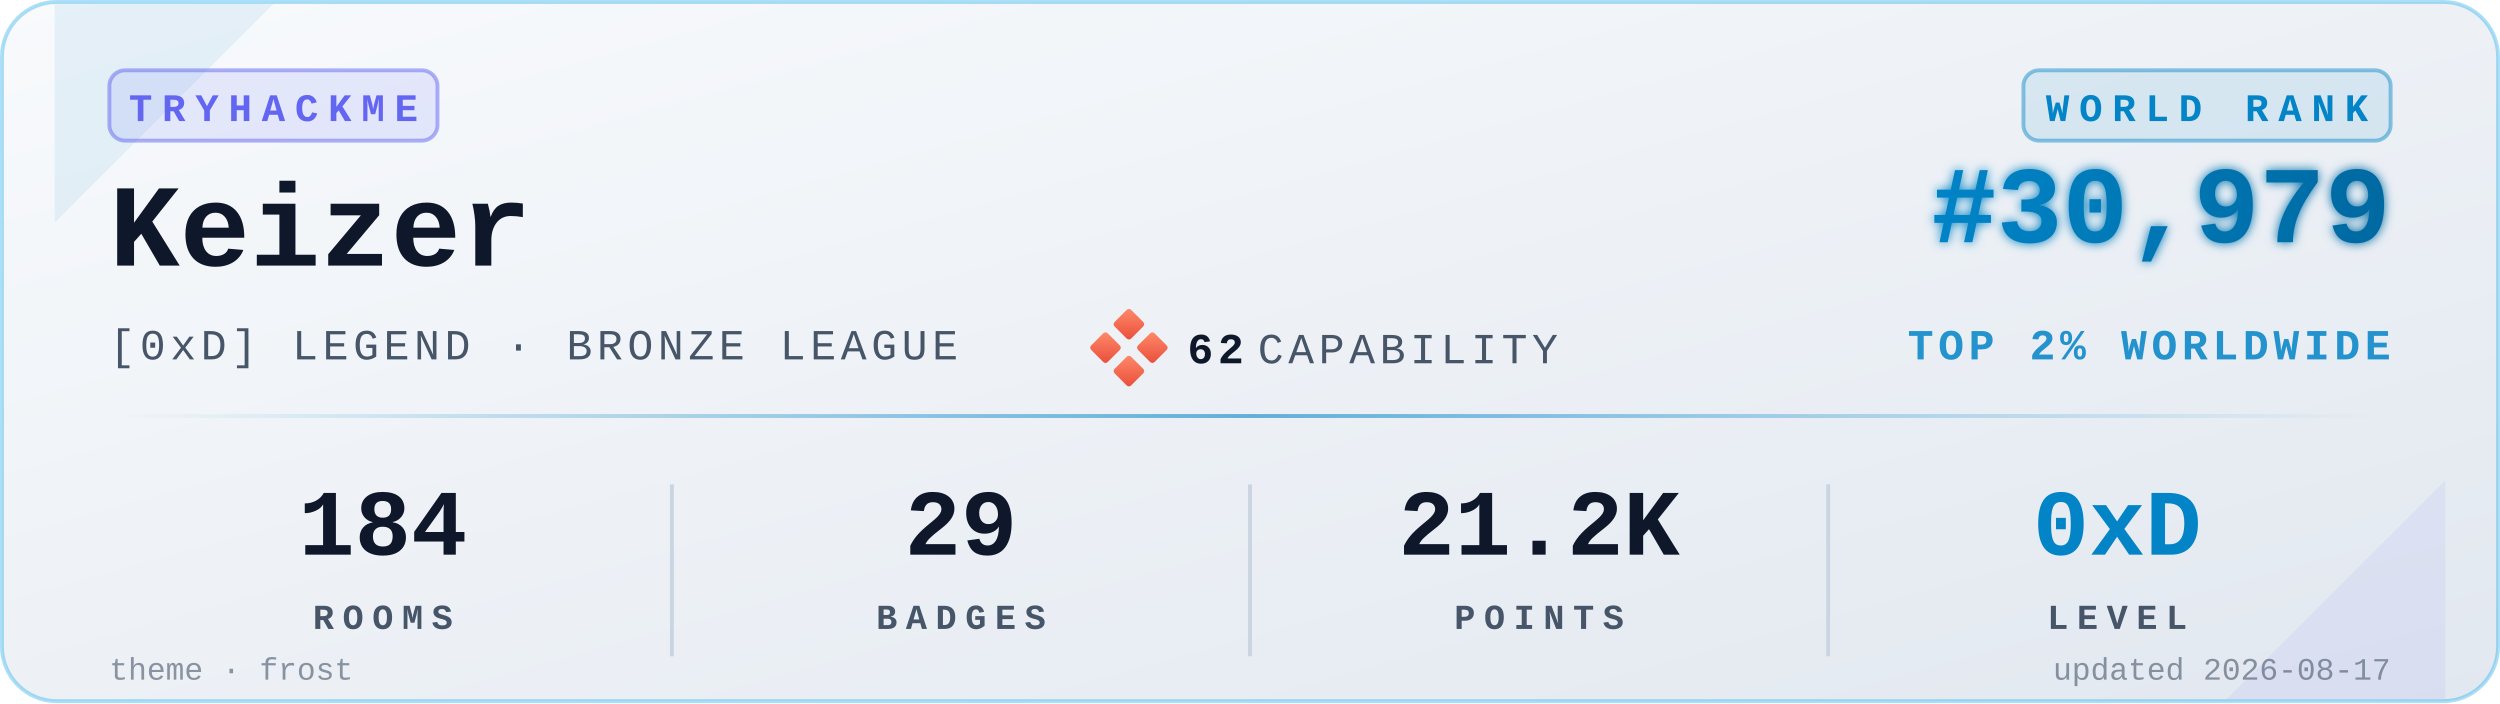
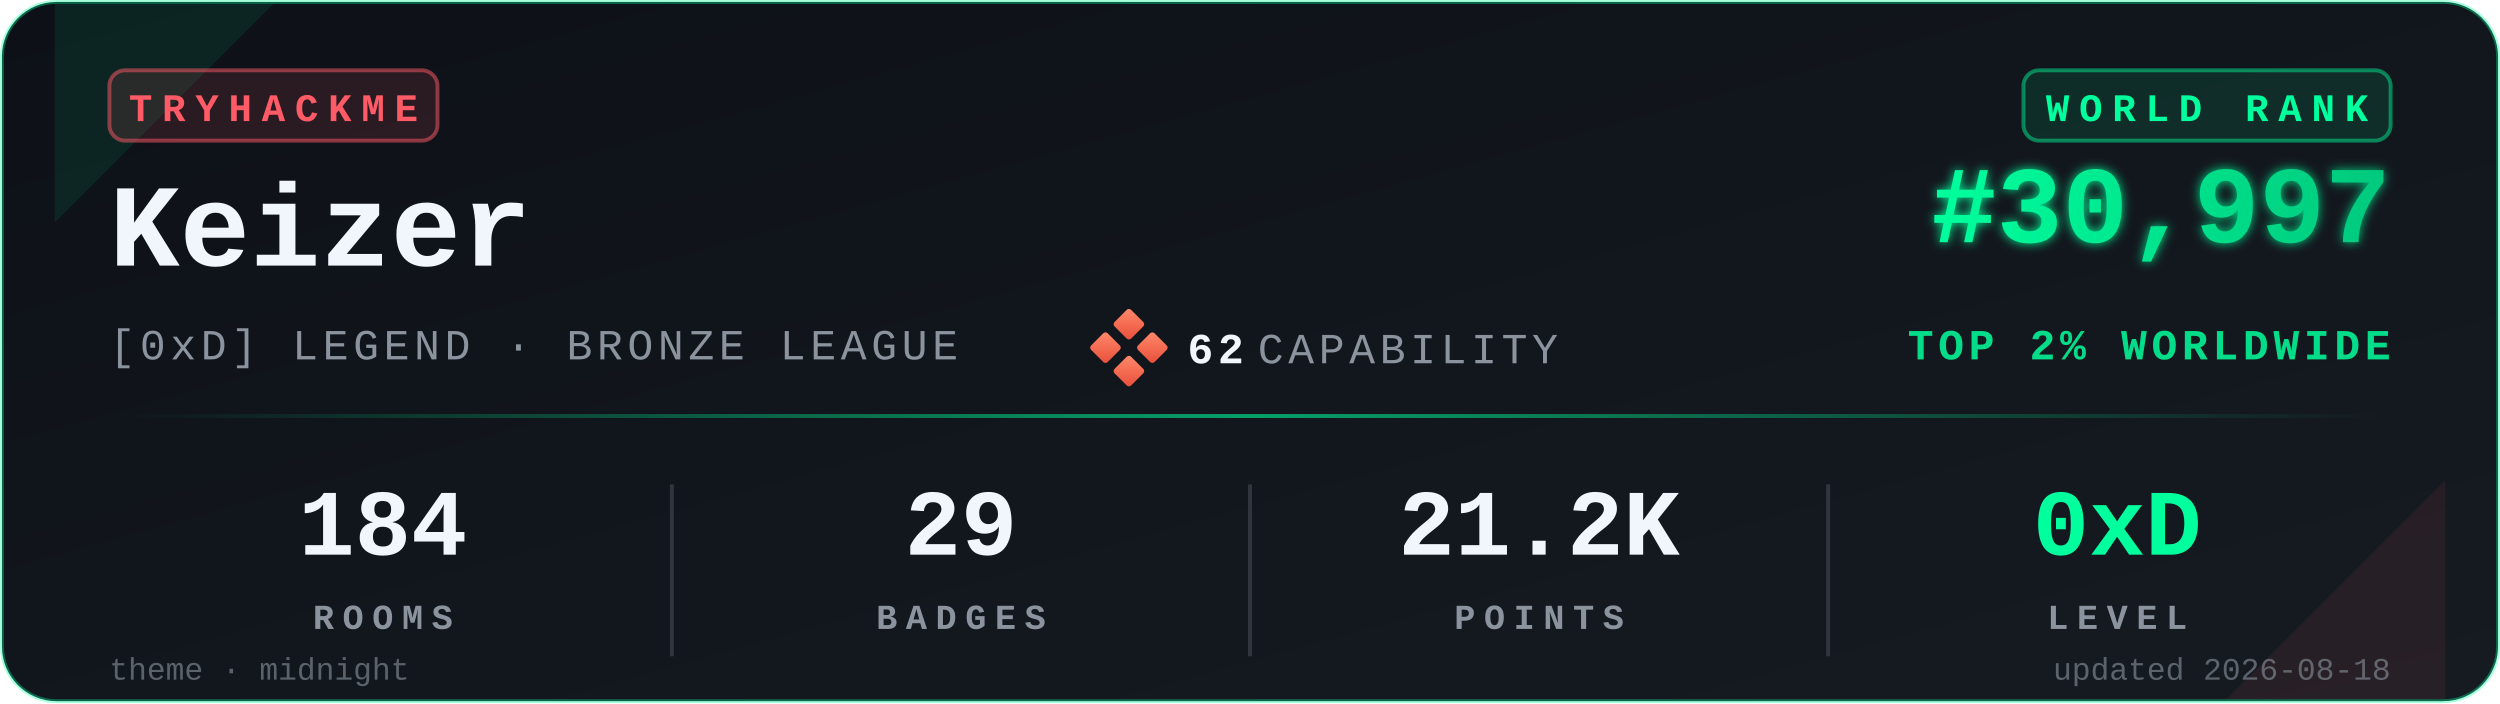
<svg xmlns="http://www.w3.org/2000/svg" viewBox="0 0 640 180" width="640" height="180" role="img" aria-label="TryHackMe stats for Keizer">
  <defs>
    <linearGradient id="bgGrad" x1="0" y1="0" x2="1" y2="1">
-       <stop offset="0%" stop-color="#f8fafc" />
-       <stop offset="100%" stop-color="#e2e8f0" />
+       <stop offset="0%" stop-color="#0d1117" />
+       <stop offset="100%" stop-color="#161b22" />
    </linearGradient>
    <linearGradient id="rankGrad" x1="0" y1="0" x2="1" y2="0">
-       <stop offset="0%" stop-color="#0284C7" />
-       <stop offset="100%" stop-color="#0369A1" />
+       <stop offset="0%" stop-color="#00FF9D" />
+       <stop offset="100%" stop-color="#00C97D" />
    </linearGradient>
    <linearGradient id="accentGrad" x1="0" y1="0" x2="1" y2="0">
-       <stop offset="0%" stop-color="#0284C7" stop-opacity="0" />
-       <stop offset="50%" stop-color="#0284C7" stop-opacity="0.6" />
-       <stop offset="100%" stop-color="#0284C7" stop-opacity="0" />
+       <stop offset="0%" stop-color="#00FF9D" stop-opacity="0" />
+       <stop offset="50%" stop-color="#00FF9D" stop-opacity="0.6" />
+       <stop offset="100%" stop-color="#00FF9D" stop-opacity="0" />
    </linearGradient>
    <linearGradient id="capGrad" x1="0" y1="0" x2="1" y2="1">
      <stop offset="0%" stop-color="#ff8a6b" />
      <stop offset="100%" stop-color="#e94e3a" />
    </linearGradient>
    <filter id="glow" x="-20%" y="-20%" width="140%" height="140%">
      <feGaussianBlur stdDeviation="1.4" result="b" />
      <feMerge>
        <feMergeNode in="b" />
        <feMergeNode in="SourceGraphic" />
      </feMerge>
    </filter>
  </defs>
-   <rect x="0.5" y="0.5" width="639" height="179" rx="14" ry="14" fill="url(#bgGrad)" stroke="#0EA5E9" stroke-opacity="0.35" stroke-width="1" />
-   <path d="M 14,1 L 70,1 L 14,57 Z" fill="#0284C7" opacity="0.08" />
-   <path d="M 626,179 L 570,179 L 626,123 Z" fill="#6366F1" opacity="0.08" />
+   <rect x="0.5" y="0.5" width="639" height="179" rx="14" ry="14" fill="url(#bgGrad)" stroke="#00FF9D" stroke-opacity="0.35" stroke-width="1" />
+   <path d="M 14,1 L 70,1 L 14,57 Z" fill="#00FF9D" opacity="0.08" />
+   <path d="M 626,179 L 570,179 L 626,123 Z" fill="#FF5B67" opacity="0.08" />
  <g transform="translate(28,18)">
-     <rect x="0" y="0" width="84" height="18" rx="4" ry="4" fill="#6366F1" fill-opacity="0.12" stroke="#6366F1" stroke-opacity="0.5" />
-     <text x="42" y="13" fill="#6366F1" font-family="ui-monospace,'SF Mono','Menlo','Cascadia Code','Consolas','Liberation Mono',monospace" font-size="10" font-weight="700" letter-spacing="2.5" text-anchor="middle">TRYHACKME</text>
+     <rect x="0" y="0" width="84" height="18" rx="4" ry="4" fill="#FF5B67" fill-opacity="0.12" stroke="#FF5B67" stroke-opacity="0.5" />
+     <text x="42" y="13" fill="#FF5B67" font-family="ui-monospace,'SF Mono','Menlo','Cascadia Code','Consolas','Liberation Mono',monospace" font-size="10" font-weight="700" letter-spacing="2.5" text-anchor="middle">TRYHACKME</text>
  </g>
-   <text x="28" y="68" fill="#0f172a" font-family="ui-monospace,'SF Mono','Menlo','Cascadia Code','Consolas','Liberation Mono',monospace" font-size="30" font-weight="700">Keizer</text>
-   <text x="28" y="92" fill="#475569" font-family="ui-monospace,'SF Mono','Menlo','Cascadia Code','Consolas','Liberation Mono',monospace" font-size="11" font-weight="500" letter-spacing="1.2">[0xD] LEGEND · BRONZE LEAGUE</text>
+   <text x="28" y="68" fill="#f0f6fc" font-family="ui-monospace,'SF Mono','Menlo','Cascadia Code','Consolas','Liberation Mono',monospace" font-size="30" font-weight="700">Keizer</text>
+   <text x="28" y="92" fill="#8b949e" font-family="ui-monospace,'SF Mono','Menlo','Cascadia Code','Consolas','Liberation Mono',monospace" font-size="11" font-weight="500" letter-spacing="1.2">[0xD] LEGEND · BRONZE LEAGUE</text>
  <g transform="translate(280,80)">
    <rect x="6" y="0" width="6" height="6" rx="0.8" fill="url(#capGrad)" transform="rotate(45 9 3)" />
    <rect x="0" y="6" width="6" height="6" rx="0.8" fill="url(#capGrad)" transform="rotate(45 3 9)" />
    <rect x="12" y="6" width="6" height="6" rx="0.8" fill="url(#capGrad)" transform="rotate(45 15 9)" />
    <rect x="6" y="12" width="6" height="6" rx="0.8" fill="url(#capGrad)" transform="rotate(45 9 15)" />
-     <text x="24" y="13" fill="#0f172a" font-family="ui-monospace,'SF Mono','Menlo','Cascadia Code','Consolas','Liberation Mono',monospace" font-size="11" font-weight="700" letter-spacing="1.2">62</text>
-     <text x="42" y="13" fill="#475569" font-family="ui-monospace,'SF Mono','Menlo','Cascadia Code','Consolas','Liberation Mono',monospace" font-size="11" font-weight="500" letter-spacing="1.2">CAPABILITY</text>
+     <text x="24" y="13" fill="#f0f6fc" font-family="ui-monospace,'SF Mono','Menlo','Cascadia Code','Consolas','Liberation Mono',monospace" font-size="11" font-weight="700" letter-spacing="1.2">62</text>
+     <text x="42" y="13" fill="#8b949e" font-family="ui-monospace,'SF Mono','Menlo','Cascadia Code','Consolas','Liberation Mono',monospace" font-size="11" font-weight="500" letter-spacing="1.2">CAPABILITY</text>
  </g>
  <g transform="translate(612,18)">
-     <rect x="-94" y="0" width="94" height="18" rx="4" ry="4" fill="#0284C7" fill-opacity="0.10" stroke="#0284C7" stroke-opacity="0.45" />
-     <text x="-47" y="13" fill="#0284C7" font-family="ui-monospace,'SF Mono','Menlo','Cascadia Code','Consolas','Liberation Mono',monospace" font-size="10" font-weight="700" letter-spacing="2.5" text-anchor="middle">WORLD RANK</text>
+     <rect x="-94" y="0" width="94" height="18" rx="4" ry="4" fill="#00FF9D" fill-opacity="0.10" stroke="#00FF9D" stroke-opacity="0.45" />
+     <text x="-47" y="13" fill="#00FF9D" font-family="ui-monospace,'SF Mono','Menlo','Cascadia Code','Consolas','Liberation Mono',monospace" font-size="10" font-weight="700" letter-spacing="2.5" text-anchor="middle">WORLD RANK</text>
  </g>
-   <text x="612" y="62" fill="url(#rankGrad)" font-family="ui-monospace,'SF Mono','Menlo','Cascadia Code','Consolas','Liberation Mono',monospace" font-size="28" font-weight="700" text-anchor="end" filter="url(#glow)">#30,979</text>
-   <text x="612" y="92" fill="#0284C7" fill-opacity="0.85" font-family="ui-monospace,'SF Mono','Menlo','Cascadia Code','Consolas','Liberation Mono',monospace" font-size="11" font-weight="600" letter-spacing="1.2" text-anchor="end">TOP 2% WORLDWIDE</text>
+   <text x="612" y="62" fill="url(#rankGrad)" font-family="ui-monospace,'SF Mono','Menlo','Cascadia Code','Consolas','Liberation Mono',monospace" font-size="28" font-weight="700" text-anchor="end" filter="url(#glow)">#30,997</text>
+   <text x="612" y="92" fill="#00FF9D" fill-opacity="0.85" font-family="ui-monospace,'SF Mono','Menlo','Cascadia Code','Consolas','Liberation Mono',monospace" font-size="11" font-weight="600" letter-spacing="1.2" text-anchor="end">TOP 2% WORLDWIDE</text>
  <rect x="28" y="106" width="584" height="1" fill="url(#accentGrad)" />
  <g font-family="ui-monospace,'SF Mono','Menlo','Cascadia Code','Consolas','Liberation Mono',monospace" text-anchor="middle">
-     <text x="98" y="142" fill="#0f172a" font-size="24" font-weight="700">184</text>
-     <text x="98" y="161" fill="#475569" font-size="9" font-weight="600" letter-spacing="2.2">ROOMS</text>
-     <text x="246" y="142" fill="#0f172a" font-size="24" font-weight="700">29</text>
-     <text x="246" y="161" fill="#475569" font-size="9" font-weight="600" letter-spacing="2.2">BADGES</text>
-     <text x="394" y="142" fill="#0f172a" font-size="24" font-weight="700">21.2K</text>
-     <text x="394" y="161" fill="#475569" font-size="9" font-weight="600" letter-spacing="2.2">POINTS</text>
-     <text x="542" y="142" fill="#0284C7" font-size="24" font-weight="700">0xD</text>
-     <text x="542" y="161" fill="#475569" font-size="9" font-weight="600" letter-spacing="2.2">LEVEL</text>
+     <text x="98" y="142" fill="#f0f6fc" font-size="24" font-weight="700">184</text>
+     <text x="98" y="161" fill="#8b949e" font-size="9" font-weight="600" letter-spacing="2.2">ROOMS</text>
+     <text x="246" y="142" fill="#f0f6fc" font-size="24" font-weight="700">29</text>
+     <text x="246" y="161" fill="#8b949e" font-size="9" font-weight="600" letter-spacing="2.2">BADGES</text>
+     <text x="394" y="142" fill="#f0f6fc" font-size="24" font-weight="700">21.2K</text>
+     <text x="394" y="161" fill="#8b949e" font-size="9" font-weight="600" letter-spacing="2.2">POINTS</text>
+     <text x="542" y="142" fill="#00FF9D" font-size="24" font-weight="700">0xD</text>
+     <text x="542" y="161" fill="#8b949e" font-size="9" font-weight="600" letter-spacing="2.2">LEVEL</text>
  </g>
-   <line x1="172" y1="124" x2="172" y2="168" stroke="#cbd5e1" stroke-width="1" />
-   <line x1="320" y1="124" x2="320" y2="168" stroke="#cbd5e1" stroke-width="1" />
-   <line x1="468" y1="124" x2="468" y2="168" stroke="#cbd5e1" stroke-width="1" />
-   <text x="28" y="174" fill="#475569" fill-opacity="0.6" font-family="ui-monospace,'SF Mono','Menlo','Cascadia Code','Consolas','Liberation Mono',monospace" font-size="8" font-weight="500">theme · frost</text>
-   <text x="612" y="174" fill="#475569" fill-opacity="0.6" font-family="ui-monospace,'SF Mono','Menlo','Cascadia Code','Consolas','Liberation Mono',monospace" font-size="8" font-weight="500" text-anchor="end">updated 2026-08-17</text>
+   <line x1="172" y1="124" x2="172" y2="168" stroke="#30363d" stroke-width="1" />
+   <line x1="320" y1="124" x2="320" y2="168" stroke="#30363d" stroke-width="1" />
+   <line x1="468" y1="124" x2="468" y2="168" stroke="#30363d" stroke-width="1" />
+   <text x="28" y="174" fill="#8b949e" fill-opacity="0.6" font-family="ui-monospace,'SF Mono','Menlo','Cascadia Code','Consolas','Liberation Mono',monospace" font-size="8" font-weight="500">theme · midnight</text>
+   <text x="612" y="174" fill="#8b949e" fill-opacity="0.6" font-family="ui-monospace,'SF Mono','Menlo','Cascadia Code','Consolas','Liberation Mono',monospace" font-size="8" font-weight="500" text-anchor="end">updated 2026-08-18</text>
</svg>
